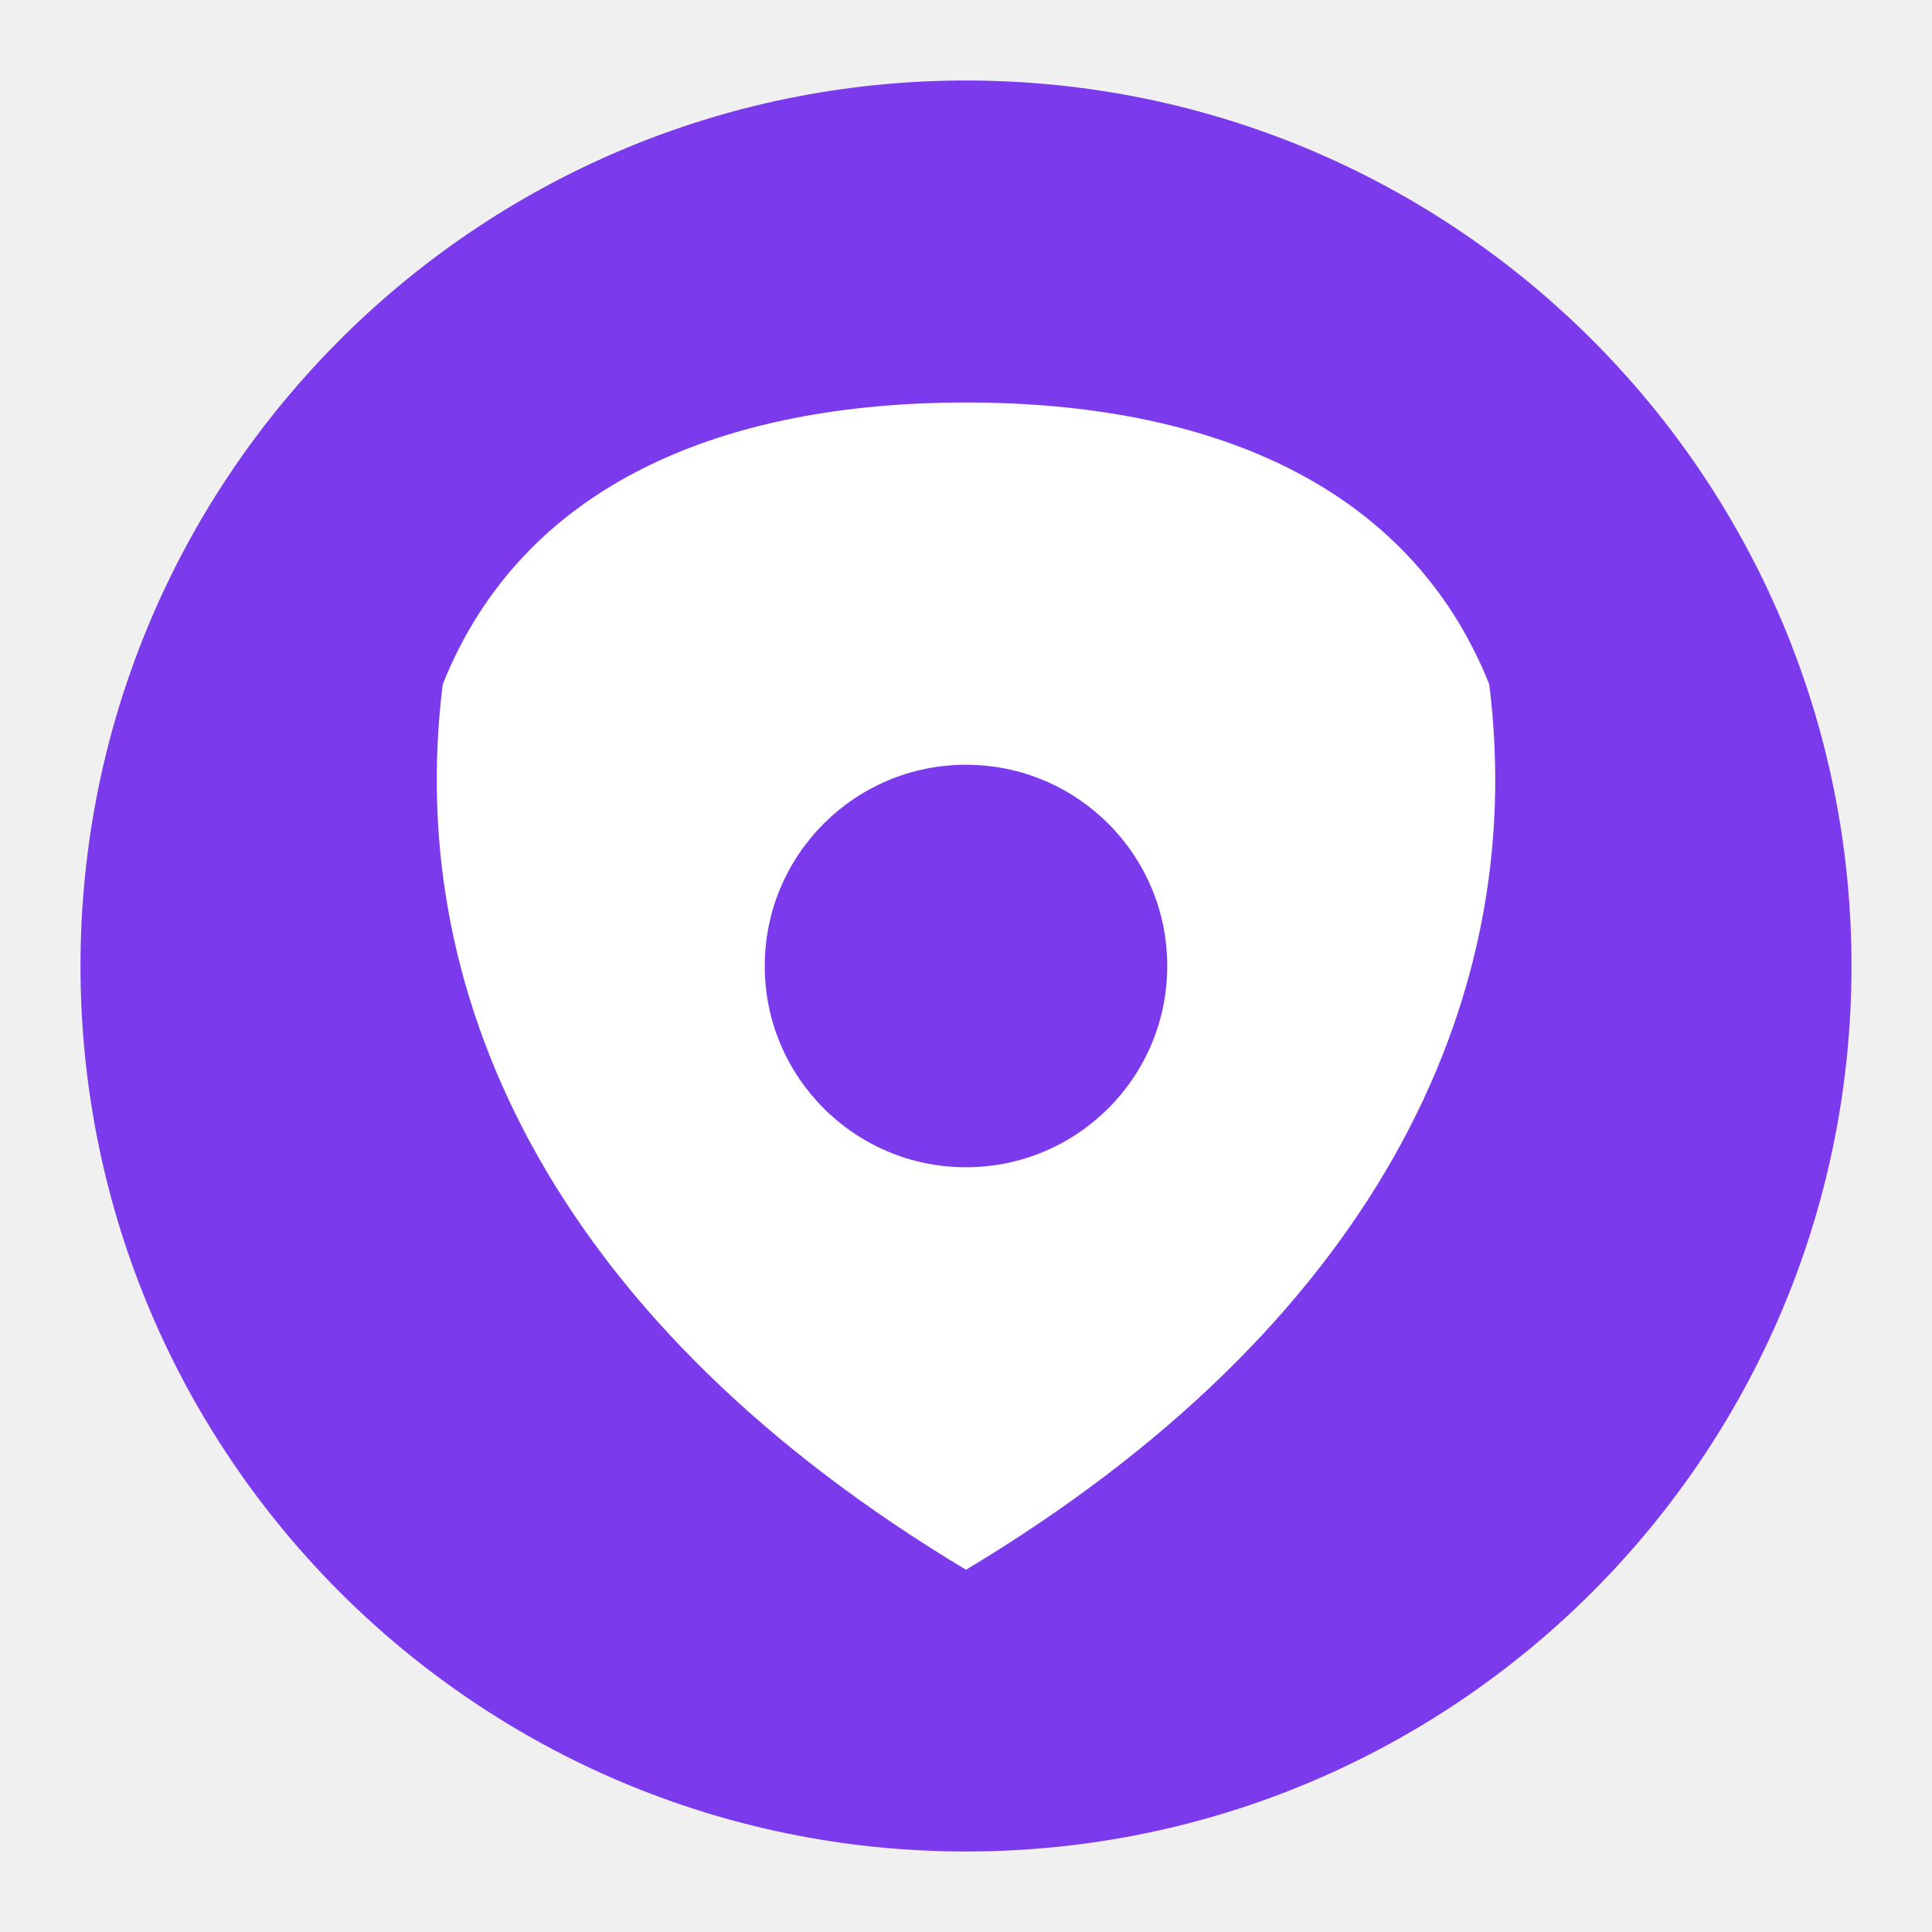
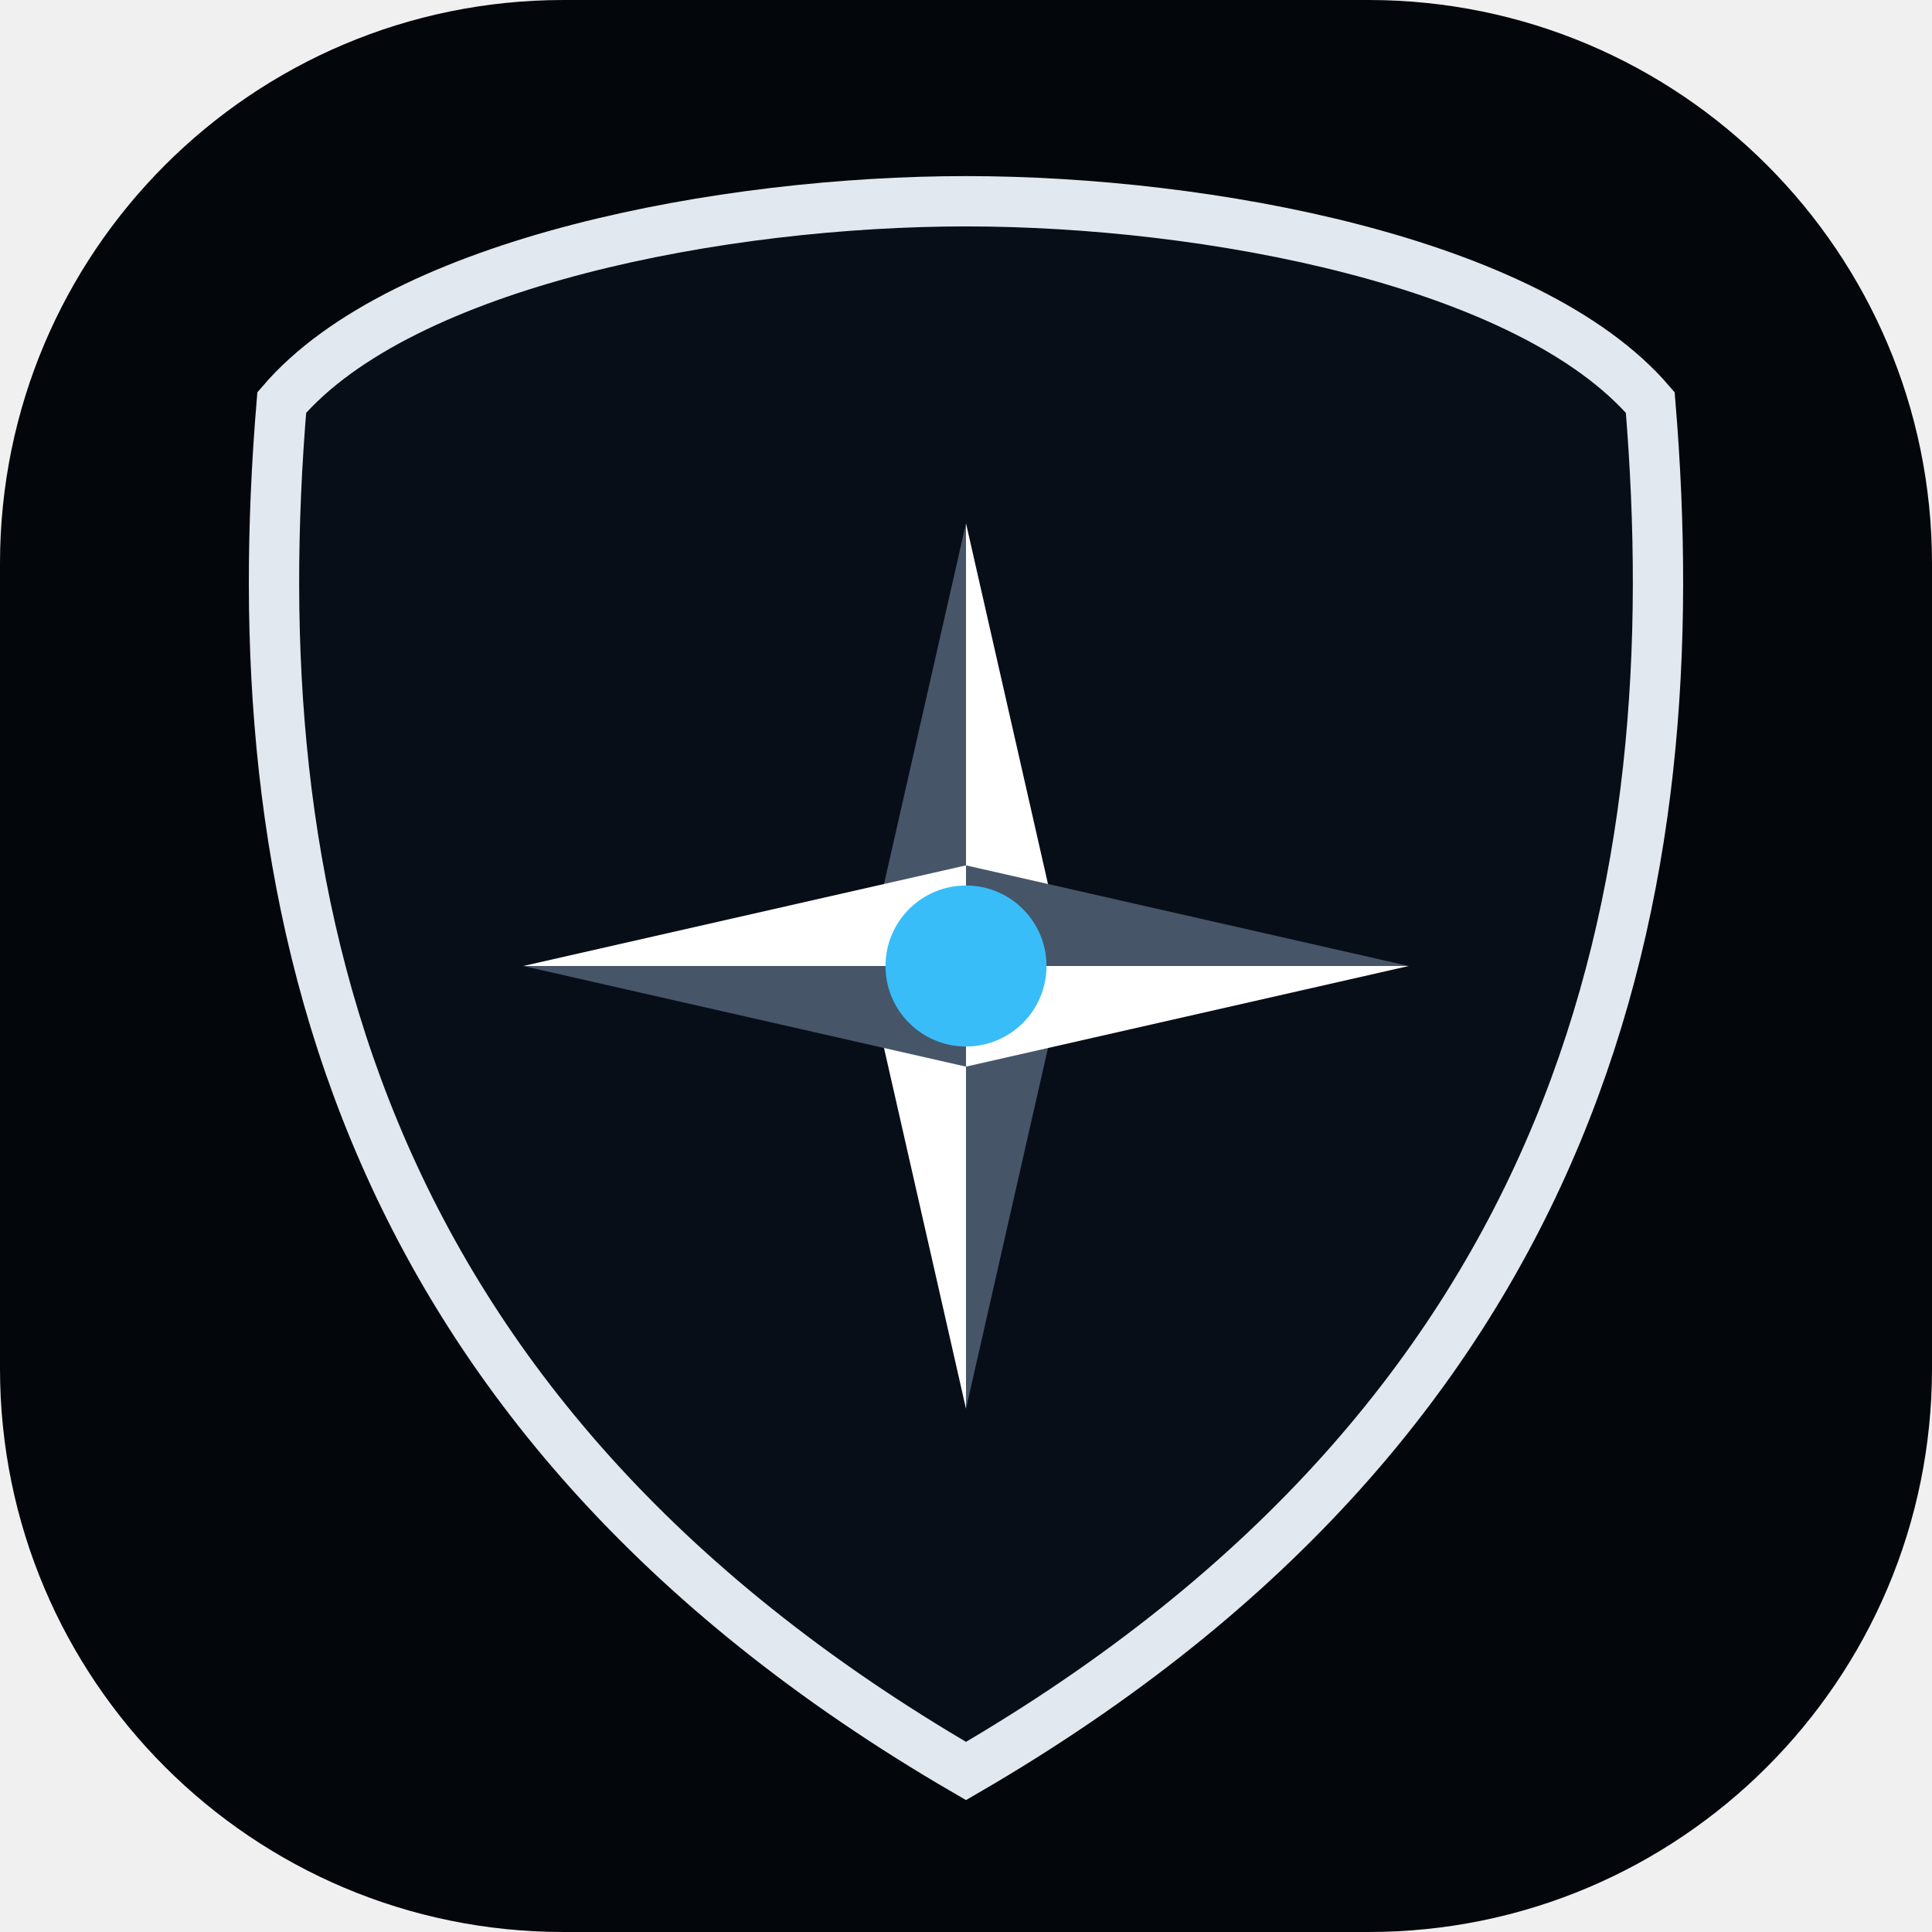
- <svg xmlns="http://www.w3.org/2000/svg" viewBox="0 0 96 96" width="96" height="96">
-   <circle cx="48" cy="48" r="44" fill="#7c3aed" />
-   <path d="M 48 20 C 60 20 70 24 74 34 C 76 50 68 66 48 78 C 28 66 20 50 22 34 C 26 24 36 20 48 20 Z" fill="#ffffff" />
-   <circle cx="48" cy="48" r="10" fill="#7c3aed" />
+ <svg xmlns="http://www.w3.org/2000/svg" viewBox="0 0 96 96" width="96" height="96" fill="none">
+   <rect width="96" height="96" rx="28" fill="#03060b" />
+   <path d="M48 10        C60 10 76 13 82 20        C84 44 79 70 48 88        C17 70 12 44 14 20        C20 13 36 10 48 10Z" fill="#080e18" stroke="#e2e8f0" stroke-width="2.5" />
+   <polygon points="48,26 48,48 43,48" fill="#475569" />
+   <polygon points="48,26 53,48 48,48" fill="#ffffff" />
+   <polygon points="48,70 48,48 53,48" fill="#475569" />
+   <polygon points="48,70 43,48 48,48" fill="#ffffff" />
+   <polygon points="26,48 48,43 48,48" fill="#ffffff" />
+   <polygon points="26,48 48,48 48,53" fill="#475569" />
+   <polygon points="70,48 48,48 48,43" fill="#475569" />
+   <polygon points="70,48 48,53 48,48" fill="#ffffff" />
+   <circle cx="48" cy="48" r="4" fill="#38bdf8" />
</svg>
